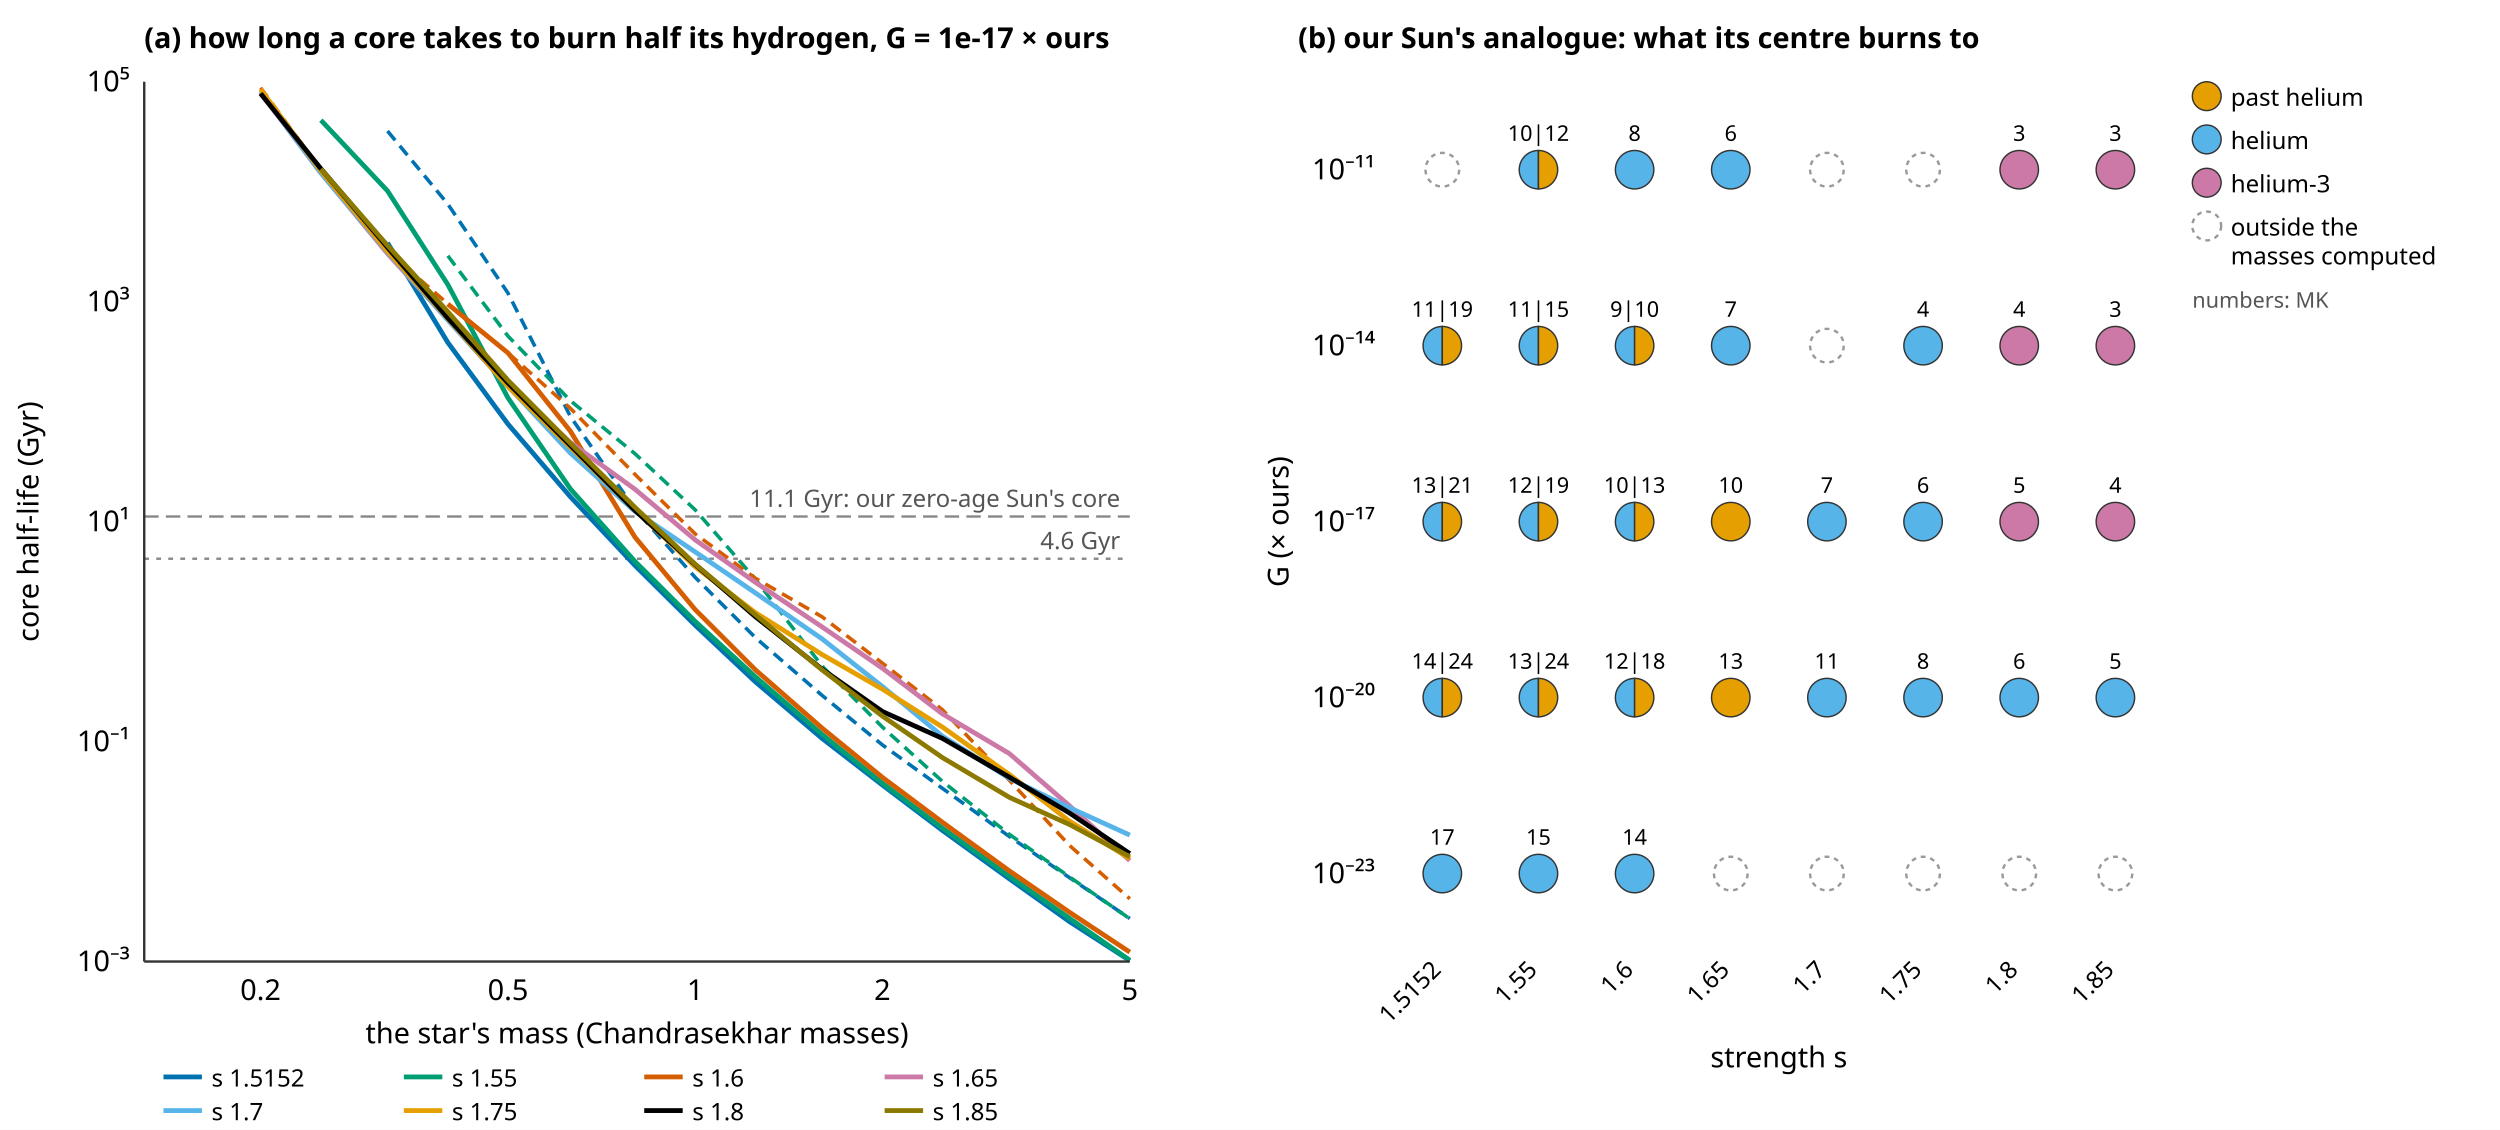
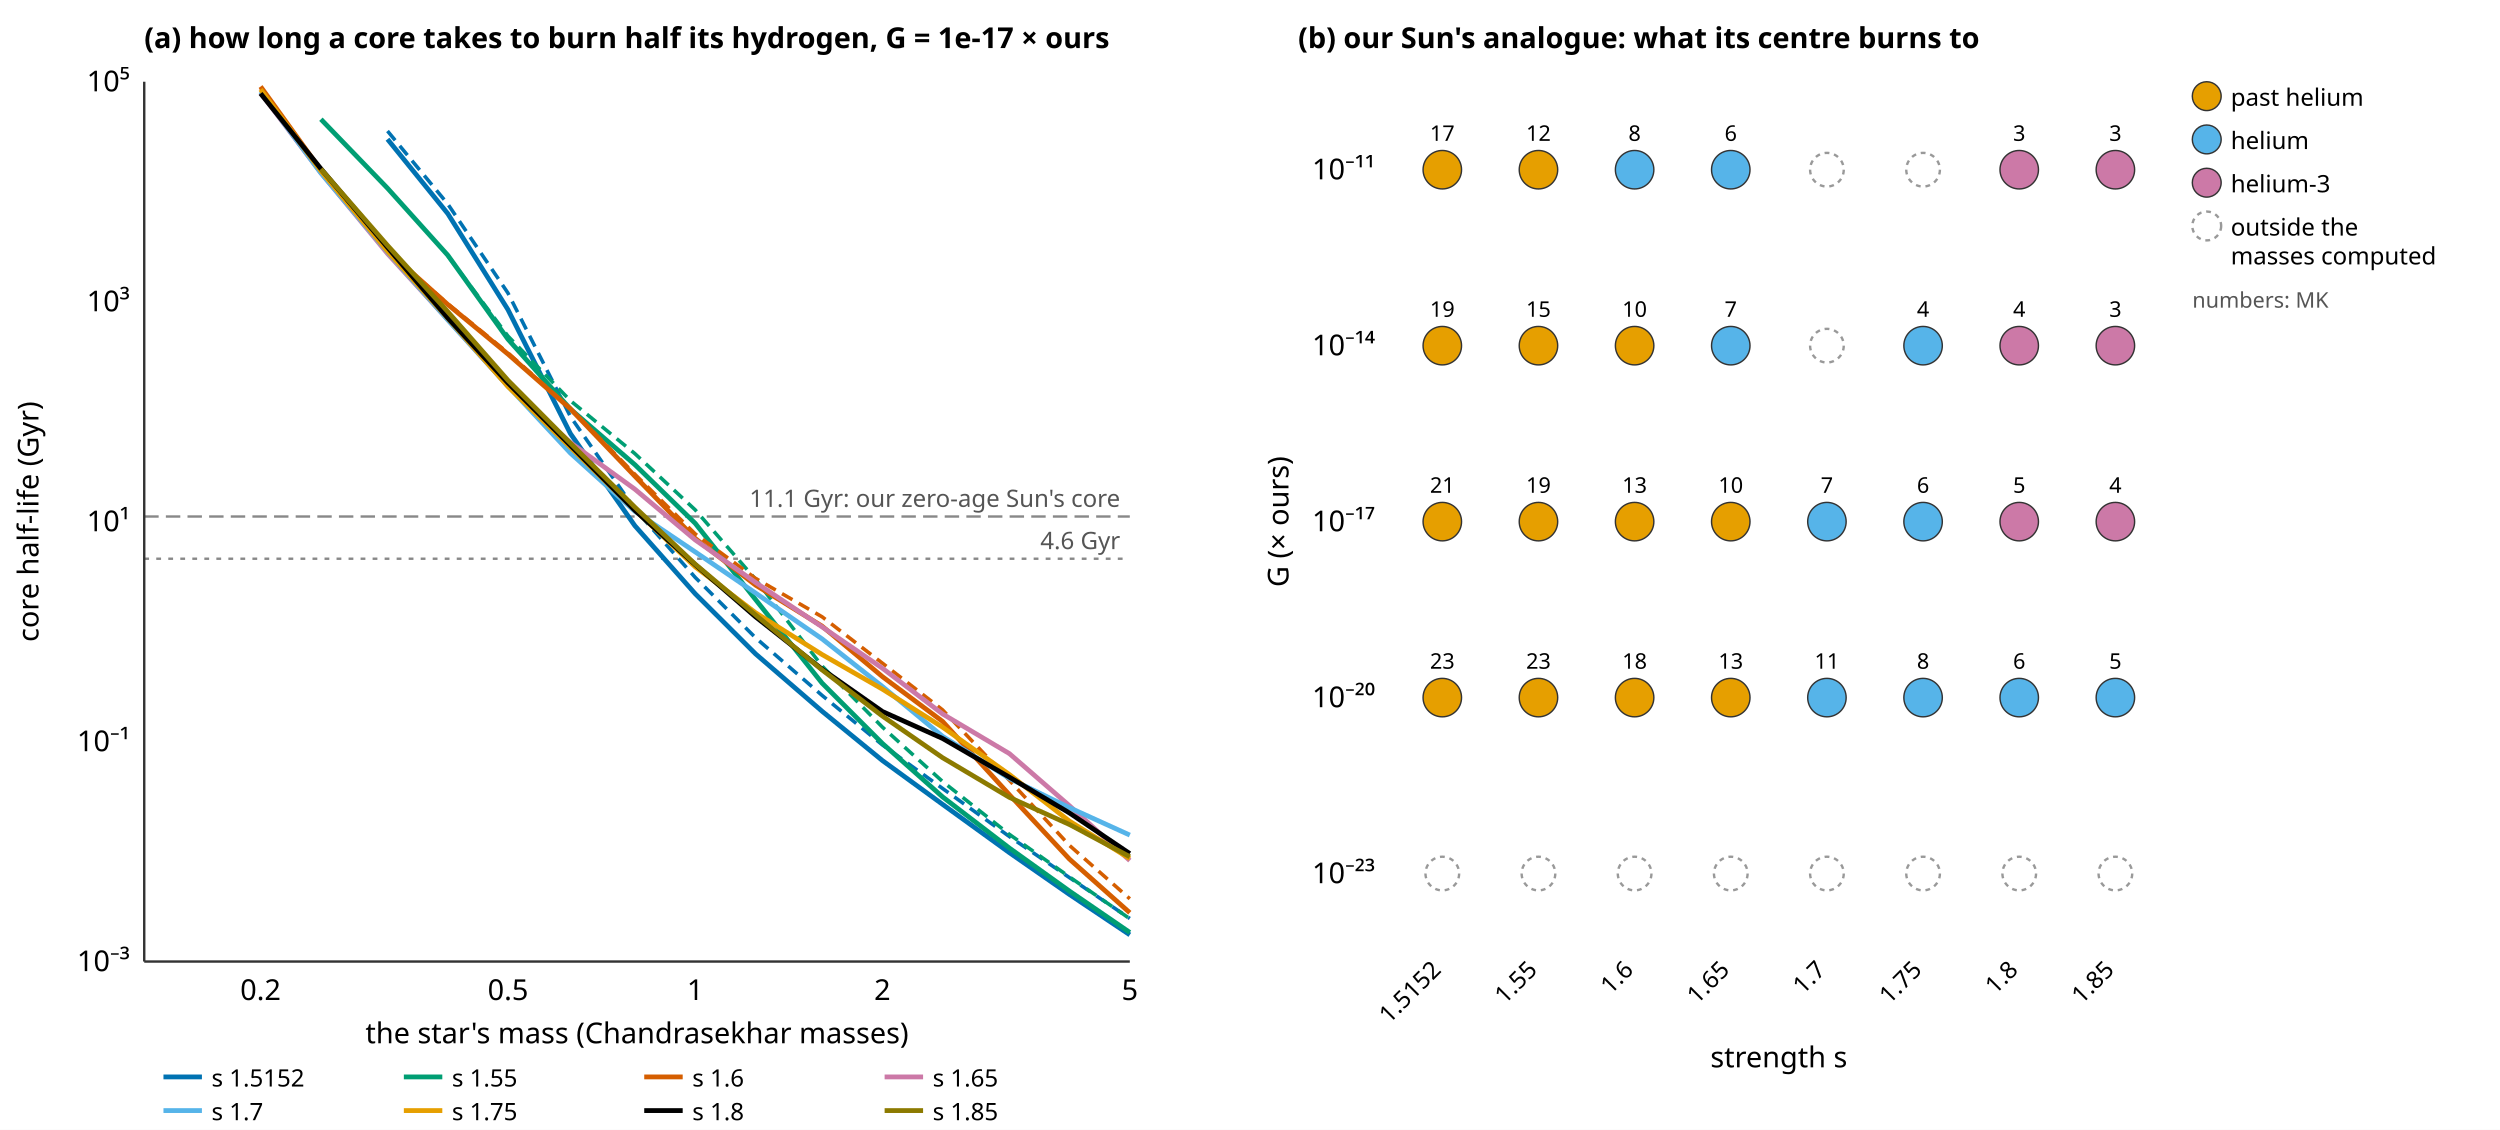
<svg xmlns="http://www.w3.org/2000/svg" viewBox="0 0 1040 470" font-family="system-ui, sans-serif" font-size="12">
  <rect width="1040" height="470" fill="#fff" />
  <text x="60" y="20" font-weight="600">(a) how long a core takes to burn half its hydrogen, G = 1e-17 × ours</text>
  <line x1="60" x2="470" y1="232.429" y2="232.429" stroke="#888" stroke-dasharray="2 3" />
  <text x="466" y="228.429" text-anchor="end" font-size="10" fill="#555">4.6 Gyr</text>
  <line x1="60" x2="470" y1="214.871" y2="214.871" stroke="#888" stroke-dasharray="6 3" />
  <text x="466" y="210.871" text-anchor="end" font-size="10" fill="#555">11.1 Gyr: our zero-age Sun's core</text>
-   <polyline fill="none" stroke="#0072B2" stroke-width="2" points="161.2,101.0 186.3,142.5 211.3,176.4 237.3,206.7 264.1,235.2 289.2,260.1 314.3,283.7 342.0,307.2 367.1,326.6 392.1,345.5 419.9,365.6 444.9,383.4 470.0,399.6" />
+   <polyline fill="none" stroke="#0072B2" stroke-width="2" points="161.2,57.9 186.3,88.9 211.3,128.8 237.3,180.4 264.1,218.7 289.2,247.0 314.3,272.0 342.0,295.9 367.1,316.4 392.1,334.6 419.9,354.7 444.9,372.1 470.0,388.9" />
  <polyline fill="none" stroke="#0072B2" stroke-width="1.5" stroke-dasharray="5 3" points="161.2,54.5 186.3,84.9 211.3,121.9 237.3,173.3 264.1,211.8 289.2,240.2 314.3,265.3 342.0,289.3 367.1,309.9 392.1,328.0 419.9,348.0 444.9,365.1 470.0,382.1" />
-   <polyline fill="none" stroke="#009E73" stroke-width="2" points="133.5,50.0 161.2,79.4 186.3,118.4 211.3,165.5 237.3,203.4 264.1,233.5 289.2,258.5 314.3,281.6 342.0,305.5 367.1,325.8 392.1,344.5 419.9,364.5 444.9,382.0 470.0,399.5" />
+   <polyline fill="none" stroke="#009E73" stroke-width="2" points="133.5,49.6 161.2,78.3 186.3,106.2 211.3,141.1 237.3,170.2 264.1,193.3 289.2,217.7 314.3,249.4 342.0,284.2 367.1,309.3 392.1,331.5 419.9,352.8 444.9,370.7 470.0,387.9" />
  <polyline fill="none" stroke="#009E73" stroke-width="1.5" stroke-dasharray="5 3" points="186.3,106.4 211.3,139.8 237.3,166.7 264.1,188.7 289.2,212.1 314.3,241.0 342.0,277.1 367.1,302.5 392.1,325.1 419.9,347.1 444.9,364.8 470.0,382.2" />
-   <polyline fill="none" stroke="#D55E00" stroke-width="2" points="186.3,126.5 211.3,146.8 237.3,179.4 264.1,223.4 289.2,253.6 314.3,278.7 342.0,302.9 367.1,323.4 392.1,342.1 419.9,362.3 444.9,379.5 470.0,396.1" />
+   <polyline fill="none" stroke="#D55E00" stroke-width="2" points="108.4,36.0 133.5,70.8 161.2,104.3 186.3,126.7 211.3,147.3 237.3,170.1 264.1,198.1 289.2,224.0 314.3,243.4 342.0,260.5 367.1,281.5 392.1,300.1 419.9,330.6 444.9,357.4 470.0,379.7" />
  <polyline fill="none" stroke="#D55E00" stroke-width="1.5" stroke-dasharray="5 3" points="108.4,36.5 133.5,70.8 161.2,104.5 186.3,126.4 211.3,146.8 237.3,169.9 264.1,197.3 289.2,222.1 314.3,240.6 342.0,256.6 367.1,275.9 392.1,295.3 419.9,324.6 444.9,351.7 470.0,373.9" />
  <polyline fill="none" stroke="#CC79A7" stroke-width="2" points="108.4,38.6 133.5,71.9 161.2,105.5 186.3,133.0 211.3,160.6 237.3,184.1 264.1,203.5 289.2,224.6 314.3,242.3 342.0,260.8 367.1,278.0 392.1,297.0 419.9,313.5 444.9,335.2 470.0,358.0" />
  <polyline fill="none" stroke="#56B4E9" stroke-width="2" points="108.4,38.1 133.5,72.0 161.2,104.8 186.3,133.1 211.3,160.6 237.3,188.5 264.1,212.7 289.2,229.6 314.3,246.7 342.0,265.8 367.1,285.6 392.1,306.3 419.9,323.8 444.9,336.0 470.0,347.4" />
  <polyline fill="none" stroke="#E69F00" stroke-width="2" points="108.4,37.2 133.5,71.1 161.2,104.5 186.3,132.4 211.3,160.8 237.3,186.1 264.1,212.1 289.2,235.8 314.3,254.9 342.0,272.3 367.1,286.7 392.1,302.5 419.9,322.2 444.9,341.6 470.0,357.2" />
  <polyline fill="none" stroke="#000000" stroke-width="2" points="108.4,38.9 133.5,70.2 161.2,102.9 186.3,132.3 211.3,159.3 237.3,185.3 264.1,212.3 289.2,234.9 314.3,256.6 342.0,278.4 367.1,296.0 392.1,307.2 419.9,323.3 444.9,338.2 470.0,355.1" />
  <polyline fill="none" stroke="#8C7A00" stroke-width="2" points="133.5,70.3 161.2,102.1 186.3,129.7 211.3,158.2 237.3,184.4 264.1,211.0 289.2,234.7 314.3,255.8 342.0,278.7 367.1,297.9 392.1,315.2 419.9,331.7 444.9,343.0 470.0,356.4" />
  <line x1="60" y1="400" x2="470" y2="400" stroke="#333" />
  <line x1="60" y1="400" x2="60" y2="34" stroke="#333" />
  <text x="108.394" y="416" text-anchor="middle">0.2</text>
  <text x="211.329" y="416" text-anchor="middle">0.5</text>
  <text x="289.197" y="416" text-anchor="middle">1</text>
  <text x="367.065" y="416" text-anchor="middle">2</text>
  <text x="470" y="416" text-anchor="middle">5</text>
  <text x="54" y="404" text-anchor="end">10⁻³</text>
  <text x="54" y="312.5" text-anchor="end">10⁻¹</text>
  <text x="54" y="221" text-anchor="end">10¹</text>
  <text x="54" y="129.5" text-anchor="end">10³</text>
  <text x="54" y="38" text-anchor="end">10⁵</text>
  <text x="265" y="434" text-anchor="middle">the star's mass (Chandrasekhar masses)</text>
  <text x="16" y="217" text-anchor="middle" transform="rotate(-90 16 217)">core half-life (Gyr)</text>
  <line x1="68" x2="84" y1="448" y2="448" stroke="#0072B2" stroke-width="2" />
  <text x="88" y="452" font-size="10">s 1.5152</text>
  <line x1="168" x2="184" y1="448" y2="448" stroke="#009E73" stroke-width="2" />
  <text x="188" y="452" font-size="10">s 1.55</text>
  <line x1="268" x2="284" y1="448" y2="448" stroke="#D55E00" stroke-width="2" />
  <text x="288" y="452" font-size="10">s 1.6</text>
  <line x1="368" x2="384" y1="448" y2="448" stroke="#CC79A7" stroke-width="2" />
  <text x="388" y="452" font-size="10">s 1.65</text>
  <line x1="68" x2="84" y1="462" y2="462" stroke="#56B4E9" stroke-width="2" />
  <text x="88" y="466" font-size="10">s 1.7</text>
  <line x1="168" x2="184" y1="462" y2="462" stroke="#E69F00" stroke-width="2" />
  <text x="188" y="466" font-size="10">s 1.75</text>
  <line x1="268" x2="284" y1="462" y2="462" stroke="#000000" stroke-width="2" />
  <text x="288" y="466" font-size="10">s 1.8</text>
  <line x1="368" x2="384" y1="462" y2="462" stroke="#8C7A00" stroke-width="2" />
  <text x="388" y="466" font-size="10">s 1.85</text>
  <text x="470" y="480" text-anchor="end" font-size="10" fill="#555">dashed: Brink's grid masses, where they differ</text>
  <text x="540" y="20" font-weight="600">(b) our Sun's analogue: what its centre burns to</text>
  <text x="572" y="74.6" text-anchor="end">10⁻¹¹</text>
-   <circle cx="600" cy="70.6" r="7" fill="none" stroke="#999" stroke-dasharray="2 2" />
-   <g>
-     <path d="M 640 62.6 A 8 8 0 0 0 640 78.6 Z" fill="#56B4E9" stroke="#333" stroke-width="0.6" />
-     <path d="M 640 62.6 A 8 8 0 0 1 640 78.6 Z" fill="#E69F00" stroke="#333" stroke-width="0.6" />
-   </g>
-   <text x="640" y="58.6" text-anchor="middle" font-size="9">10|12</text>
+   <circle cx="600" cy="70.6" r="8" fill="#E69F00" stroke="#333" stroke-width="0.6" />
+   <text x="600" y="58.6" text-anchor="middle" font-size="9">17</text>
+   <circle cx="640" cy="70.6" r="8" fill="#E69F00" stroke="#333" stroke-width="0.6" />
+   <text x="640" y="58.6" text-anchor="middle" font-size="9">12</text>
  <circle cx="680" cy="70.6" r="8" fill="#56B4E9" stroke="#333" stroke-width="0.6" />
  <text x="680" y="58.6" text-anchor="middle" font-size="9">8</text>
  <circle cx="720" cy="70.6" r="8" fill="#56B4E9" stroke="#333" stroke-width="0.6" />
  <text x="720" y="58.6" text-anchor="middle" font-size="9">6</text>
  <circle cx="760" cy="70.6" r="7" fill="none" stroke="#999" stroke-dasharray="2 2" />
  <circle cx="800" cy="70.6" r="7" fill="none" stroke="#999" stroke-dasharray="2 2" />
  <circle cx="840" cy="70.6" r="8" fill="#CC79A7" stroke="#333" stroke-width="0.6" />
  <text x="840" y="58.6" text-anchor="middle" font-size="9">3</text>
  <circle cx="880" cy="70.6" r="8" fill="#CC79A7" stroke="#333" stroke-width="0.6" />
  <text x="880" y="58.6" text-anchor="middle" font-size="9">3</text>
  <text x="572" y="147.8" text-anchor="end">10⁻¹⁴</text>
-   <g>
-     <path d="M 600 135.8 A 8 8 0 0 0 600 151.8 Z" fill="#56B4E9" stroke="#333" stroke-width="0.6" />
-     <path d="M 600 135.8 A 8 8 0 0 1 600 151.8 Z" fill="#E69F00" stroke="#333" stroke-width="0.6" />
-   </g>
-   <text x="600" y="131.8" text-anchor="middle" font-size="9">11|19</text>
-   <g>
-     <path d="M 640 135.8 A 8 8 0 0 0 640 151.8 Z" fill="#56B4E9" stroke="#333" stroke-width="0.6" />
-     <path d="M 640 135.8 A 8 8 0 0 1 640 151.8 Z" fill="#E69F00" stroke="#333" stroke-width="0.6" />
-   </g>
-   <text x="640" y="131.8" text-anchor="middle" font-size="9">11|15</text>
-   <g>
-     <path d="M 680 135.8 A 8 8 0 0 0 680 151.8 Z" fill="#56B4E9" stroke="#333" stroke-width="0.6" />
-     <path d="M 680 135.8 A 8 8 0 0 1 680 151.8 Z" fill="#E69F00" stroke="#333" stroke-width="0.6" />
-   </g>
-   <text x="680" y="131.8" text-anchor="middle" font-size="9">9|10</text>
+   <circle cx="600" cy="143.8" r="8" fill="#E69F00" stroke="#333" stroke-width="0.6" />
+   <text x="600" y="131.8" text-anchor="middle" font-size="9">19</text>
+   <circle cx="640" cy="143.8" r="8" fill="#E69F00" stroke="#333" stroke-width="0.6" />
+   <text x="640" y="131.8" text-anchor="middle" font-size="9">15</text>
+   <circle cx="680" cy="143.8" r="8" fill="#E69F00" stroke="#333" stroke-width="0.6" />
+   <text x="680" y="131.8" text-anchor="middle" font-size="9">10</text>
  <circle cx="720" cy="143.8" r="8" fill="#56B4E9" stroke="#333" stroke-width="0.6" />
  <text x="720" y="131.8" text-anchor="middle" font-size="9">7</text>
  <circle cx="760" cy="143.8" r="7" fill="none" stroke="#999" stroke-dasharray="2 2" />
  <circle cx="800" cy="143.8" r="8" fill="#56B4E9" stroke="#333" stroke-width="0.6" />
  <text x="800" y="131.8" text-anchor="middle" font-size="9">4</text>
  <circle cx="840" cy="143.8" r="8" fill="#CC79A7" stroke="#333" stroke-width="0.6" />
  <text x="840" y="131.8" text-anchor="middle" font-size="9">4</text>
  <circle cx="880" cy="143.8" r="8" fill="#CC79A7" stroke="#333" stroke-width="0.6" />
  <text x="880" y="131.8" text-anchor="middle" font-size="9">3</text>
  <text x="572" y="221" text-anchor="end">10⁻¹⁷</text>
-   <g>
-     <path d="M 600 209 A 8 8 0 0 0 600 225 Z" fill="#56B4E9" stroke="#333" stroke-width="0.6" />
-     <path d="M 600 209 A 8 8 0 0 1 600 225 Z" fill="#E69F00" stroke="#333" stroke-width="0.6" />
-   </g>
-   <text x="600" y="205" text-anchor="middle" font-size="9">13|21</text>
-   <g>
-     <path d="M 640 209 A 8 8 0 0 0 640 225 Z" fill="#56B4E9" stroke="#333" stroke-width="0.6" />
-     <path d="M 640 209 A 8 8 0 0 1 640 225 Z" fill="#E69F00" stroke="#333" stroke-width="0.6" />
-   </g>
-   <text x="640" y="205" text-anchor="middle" font-size="9">12|19</text>
-   <g>
-     <path d="M 680 209 A 8 8 0 0 0 680 225 Z" fill="#56B4E9" stroke="#333" stroke-width="0.6" />
-     <path d="M 680 209 A 8 8 0 0 1 680 225 Z" fill="#E69F00" stroke="#333" stroke-width="0.6" />
-   </g>
-   <text x="680" y="205" text-anchor="middle" font-size="9">10|13</text>
+   <circle cx="600" cy="217" r="8" fill="#E69F00" stroke="#333" stroke-width="0.6" />
+   <text x="600" y="205" text-anchor="middle" font-size="9">21</text>
+   <circle cx="640" cy="217" r="8" fill="#E69F00" stroke="#333" stroke-width="0.6" />
+   <text x="640" y="205" text-anchor="middle" font-size="9">19</text>
+   <circle cx="680" cy="217" r="8" fill="#E69F00" stroke="#333" stroke-width="0.6" />
+   <text x="680" y="205" text-anchor="middle" font-size="9">13</text>
  <circle cx="720" cy="217" r="8" fill="#E69F00" stroke="#333" stroke-width="0.6" />
  <text x="720" y="205" text-anchor="middle" font-size="9">10</text>
  <circle cx="760" cy="217" r="8" fill="#56B4E9" stroke="#333" stroke-width="0.6" />
  <text x="760" y="205" text-anchor="middle" font-size="9">7</text>
  <circle cx="800" cy="217" r="8" fill="#56B4E9" stroke="#333" stroke-width="0.6" />
  <text x="800" y="205" text-anchor="middle" font-size="9">6</text>
  <circle cx="840" cy="217" r="8" fill="#CC79A7" stroke="#333" stroke-width="0.6" />
  <text x="840" y="205" text-anchor="middle" font-size="9">5</text>
  <circle cx="880" cy="217" r="8" fill="#CC79A7" stroke="#333" stroke-width="0.6" />
  <text x="880" y="205" text-anchor="middle" font-size="9">4</text>
  <text x="572" y="294.2" text-anchor="end">10⁻²⁰</text>
-   <g>
-     <path d="M 600 282.2 A 8 8 0 0 0 600 298.2 Z" fill="#56B4E9" stroke="#333" stroke-width="0.6" />
-     <path d="M 600 282.2 A 8 8 0 0 1 600 298.2 Z" fill="#E69F00" stroke="#333" stroke-width="0.6" />
-   </g>
-   <text x="600" y="278.2" text-anchor="middle" font-size="9">14|24</text>
-   <g>
-     <path d="M 640 282.2 A 8 8 0 0 0 640 298.2 Z" fill="#56B4E9" stroke="#333" stroke-width="0.6" />
-     <path d="M 640 282.2 A 8 8 0 0 1 640 298.2 Z" fill="#E69F00" stroke="#333" stroke-width="0.6" />
-   </g>
-   <text x="640" y="278.2" text-anchor="middle" font-size="9">13|24</text>
-   <g>
-     <path d="M 680 282.2 A 8 8 0 0 0 680 298.2 Z" fill="#56B4E9" stroke="#333" stroke-width="0.6" />
-     <path d="M 680 282.2 A 8 8 0 0 1 680 298.2 Z" fill="#E69F00" stroke="#333" stroke-width="0.6" />
-   </g>
-   <text x="680" y="278.2" text-anchor="middle" font-size="9">12|18</text>
+   <circle cx="600" cy="290.2" r="8" fill="#E69F00" stroke="#333" stroke-width="0.6" />
+   <text x="600" y="278.2" text-anchor="middle" font-size="9">23</text>
+   <circle cx="640" cy="290.2" r="8" fill="#E69F00" stroke="#333" stroke-width="0.6" />
+   <text x="640" y="278.2" text-anchor="middle" font-size="9">23</text>
+   <circle cx="680" cy="290.2" r="8" fill="#E69F00" stroke="#333" stroke-width="0.6" />
+   <text x="680" y="278.2" text-anchor="middle" font-size="9">18</text>
  <circle cx="720" cy="290.2" r="8" fill="#E69F00" stroke="#333" stroke-width="0.6" />
  <text x="720" y="278.2" text-anchor="middle" font-size="9">13</text>
  <circle cx="760" cy="290.2" r="8" fill="#56B4E9" stroke="#333" stroke-width="0.6" />
  <text x="760" y="278.2" text-anchor="middle" font-size="9">11</text>
  <circle cx="800" cy="290.2" r="8" fill="#56B4E9" stroke="#333" stroke-width="0.6" />
  <text x="800" y="278.2" text-anchor="middle" font-size="9">8</text>
  <circle cx="840" cy="290.2" r="8" fill="#56B4E9" stroke="#333" stroke-width="0.6" />
  <text x="840" y="278.2" text-anchor="middle" font-size="9">6</text>
  <circle cx="880" cy="290.2" r="8" fill="#56B4E9" stroke="#333" stroke-width="0.6" />
  <text x="880" y="278.2" text-anchor="middle" font-size="9">5</text>
  <text x="572" y="367.4" text-anchor="end">10⁻²³</text>
-   <circle cx="600" cy="363.4" r="8" fill="#56B4E9" stroke="#333" stroke-width="0.6" />
-   <text x="600" y="351.4" text-anchor="middle" font-size="9">17</text>
-   <circle cx="640" cy="363.4" r="8" fill="#56B4E9" stroke="#333" stroke-width="0.6" />
-   <text x="640" y="351.4" text-anchor="middle" font-size="9">15</text>
-   <circle cx="680" cy="363.4" r="8" fill="#56B4E9" stroke="#333" stroke-width="0.6" />
-   <text x="680" y="351.4" text-anchor="middle" font-size="9">14</text>
+   <circle cx="600" cy="363.4" r="7" fill="none" stroke="#999" stroke-dasharray="2 2" />
+   <circle cx="640" cy="363.4" r="7" fill="none" stroke="#999" stroke-dasharray="2 2" />
+   <circle cx="680" cy="363.4" r="7" fill="none" stroke="#999" stroke-dasharray="2 2" />
  <circle cx="720" cy="363.4" r="7" fill="none" stroke="#999" stroke-dasharray="2 2" />
  <circle cx="760" cy="363.4" r="7" fill="none" stroke="#999" stroke-dasharray="2 2" />
  <circle cx="800" cy="363.4" r="7" fill="none" stroke="#999" stroke-dasharray="2 2" />
  <circle cx="840" cy="363.4" r="7" fill="none" stroke="#999" stroke-dasharray="2 2" />
  <circle cx="880" cy="363.4" r="7" fill="none" stroke="#999" stroke-dasharray="2 2" />
  <text x="600" y="404" text-anchor="end" font-size="10" transform="rotate(-45 600 404)">1.5152</text>
  <text x="640" y="404" text-anchor="end" font-size="10" transform="rotate(-45 640 404)">1.55</text>
  <text x="680" y="404" text-anchor="end" font-size="10" transform="rotate(-45 680 404)">1.6</text>
  <text x="720" y="404" text-anchor="end" font-size="10" transform="rotate(-45 720 404)">1.65</text>
  <text x="760" y="404" text-anchor="end" font-size="10" transform="rotate(-45 760 404)">1.7</text>
  <text x="800" y="404" text-anchor="end" font-size="10" transform="rotate(-45 800 404)">1.75</text>
  <text x="840" y="404" text-anchor="end" font-size="10" transform="rotate(-45 840 404)">1.8</text>
  <text x="880" y="404" text-anchor="end" font-size="10" transform="rotate(-45 880 404)">1.85</text>
  <text x="740" y="444" text-anchor="middle">strength s</text>
  <text x="536" y="217" text-anchor="middle" transform="rotate(-90 536 217)">G (× ours)</text>
  <circle cx="918" cy="40" r="6" fill="#E69F00" stroke="#333" stroke-width="0.6" />
  <text x="928" y="44" font-size="10">past helium</text>
  <circle cx="918" cy="58" r="6" fill="#56B4E9" stroke="#333" stroke-width="0.6" />
  <text x="928" y="62" font-size="10">helium</text>
  <circle cx="918" cy="76" r="6" fill="#CC79A7" stroke="#333" stroke-width="0.6" />
  <text x="928" y="80" font-size="10">helium-3</text>
  <circle cx="918" cy="94" r="6" fill="none" stroke="#999" stroke-dasharray="2 2" />
  <text x="928" y="98" font-size="10">outside the</text>
  <text x="928" y="110" font-size="10">masses computed</text>
  <text x="912" y="128" font-size="9" fill="#555">numbers: MK</text>
</svg>
